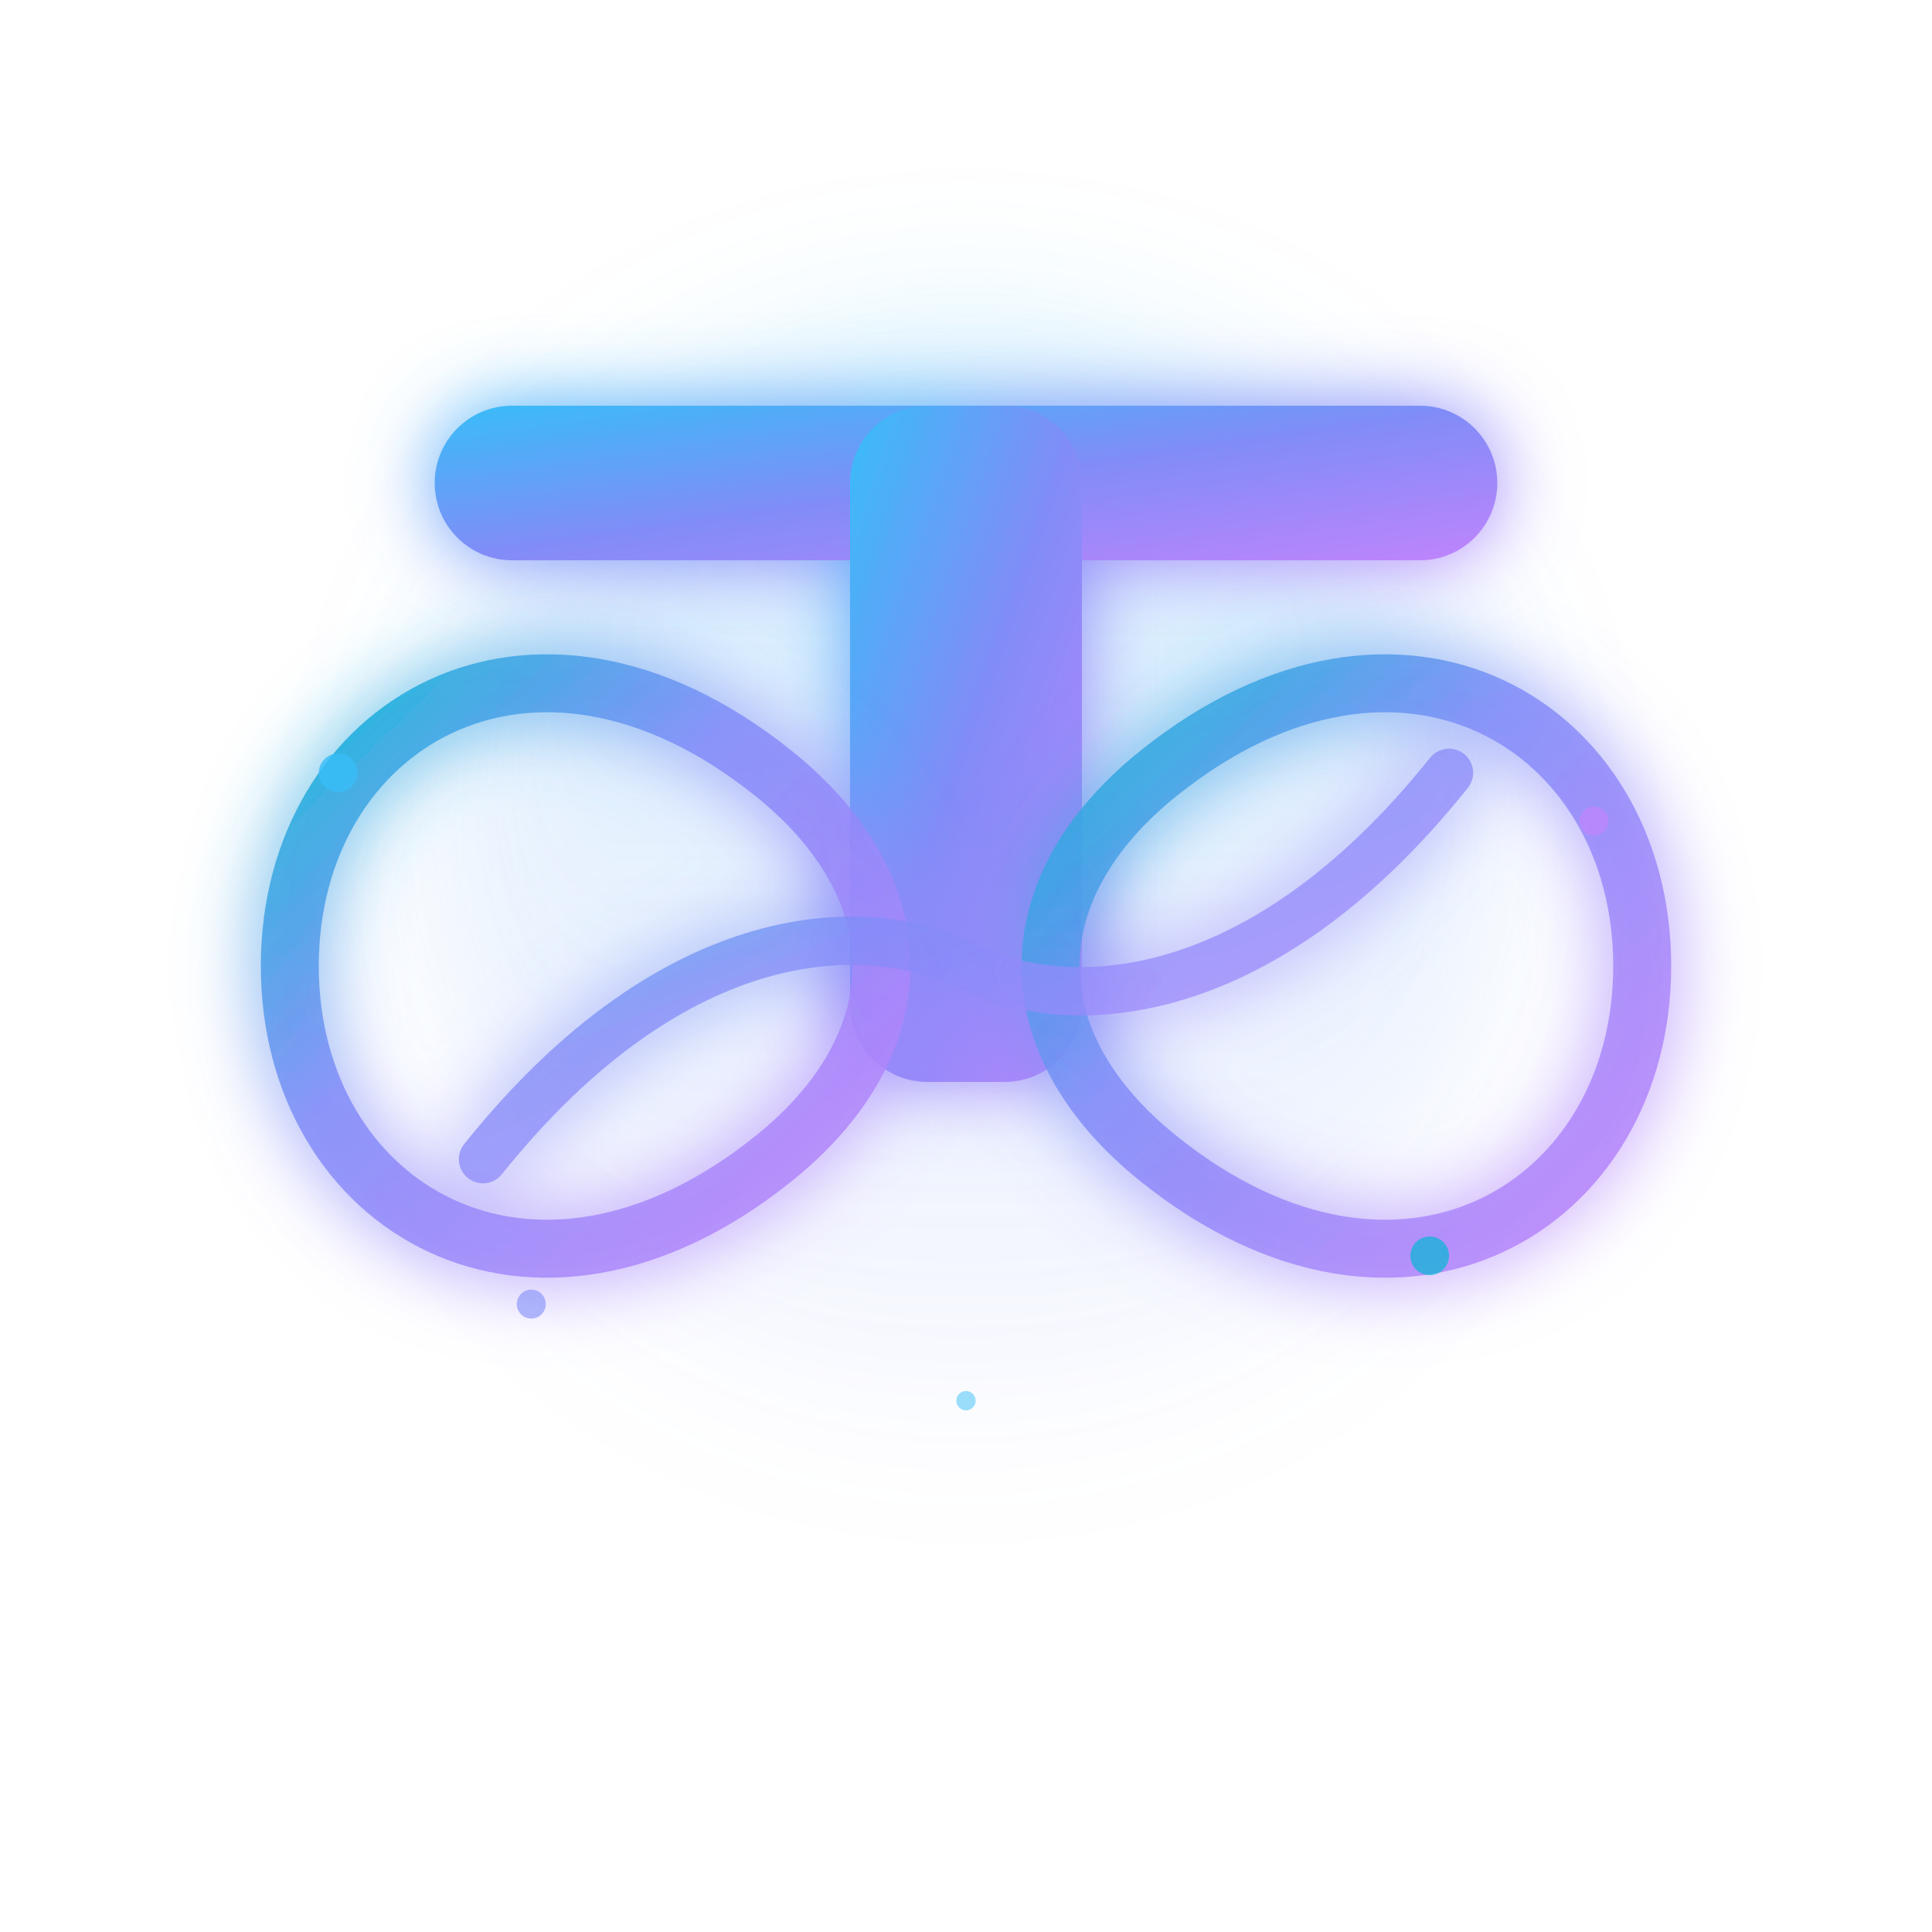
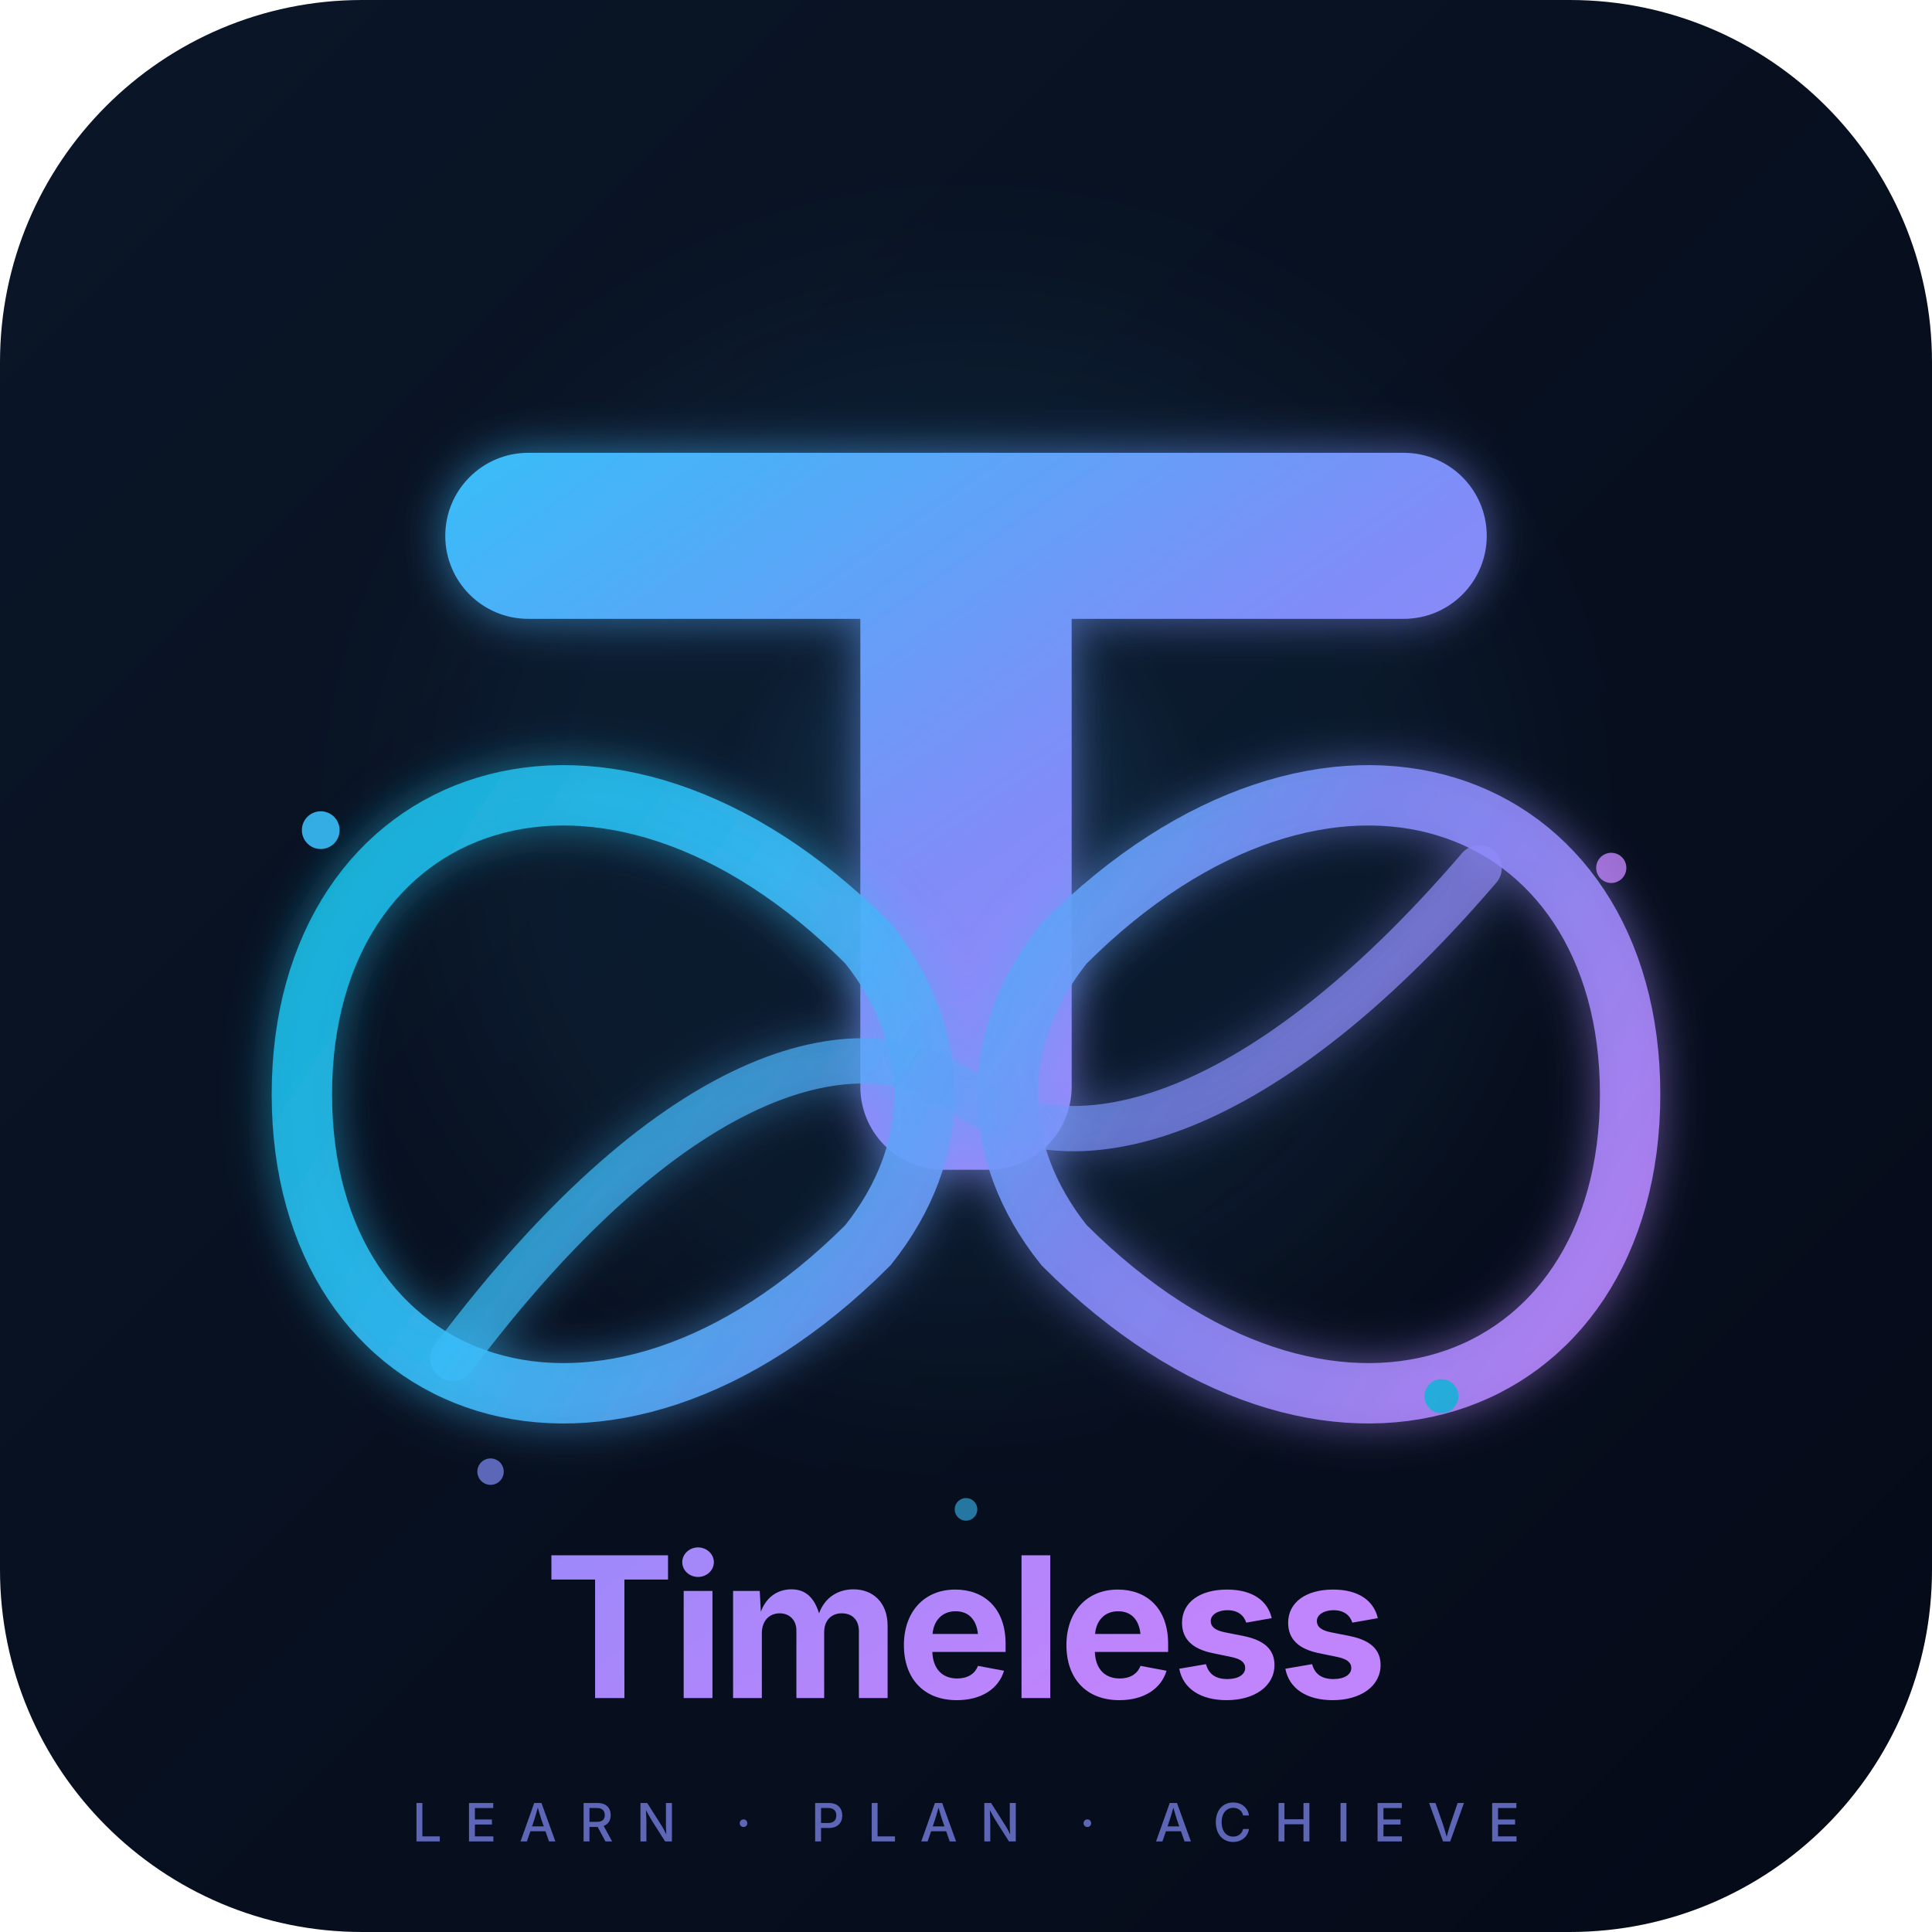
- <svg xmlns="http://www.w3.org/2000/svg" viewBox="0 0 200 200" width="200" height="200">
+ <svg xmlns="http://www.w3.org/2000/svg" viewBox="0 0 512 512" width="512" height="512">
  <defs>
-     <linearGradient id="tGrad" x1="0%" y1="0%" x2="100%" y2="100%">
+     <linearGradient id="bg" x1="0" y1="0" x2="512" y2="512" gradientUnits="userSpaceOnUse">
+       <stop offset="0%" stop-color="#0a1628" />
+       <stop offset="100%" stop-color="#050a18" />
+     </linearGradient>
+     <linearGradient id="tGrad" x1="150" y1="100" x2="360" y2="400" gradientUnits="userSpaceOnUse">
      <stop offset="0%" stop-color="#38bdf8" />
-       <stop offset="50%" stop-color="#818cf8" />
+       <stop offset="45%" stop-color="#818cf8" />
      <stop offset="100%" stop-color="#c084fc" />
    </linearGradient>
-     <linearGradient id="ribbonGrad" x1="0%" y1="0%" x2="100%" y2="100%">
+     <linearGradient id="ribbonGrad" x1="80" y1="150" x2="430" y2="380" gradientUnits="userSpaceOnUse">
      <stop offset="0%" stop-color="#06b6d4" />
-       <stop offset="40%" stop-color="#818cf8" />
+       <stop offset="35%" stop-color="#38bdf8" />
+       <stop offset="65%" stop-color="#818cf8" />
      <stop offset="100%" stop-color="#c084fc" />
    </linearGradient>
-     <linearGradient id="glowGrad" x1="50%" y1="0%" x2="50%" y2="100%">
-       <stop offset="0%" stop-color="#38bdf8" stop-opacity="0.4" />
-       <stop offset="100%" stop-color="#818cf8" stop-opacity="0.1" />
-     </linearGradient>
-     <filter id="glow" x="-30%" y="-30%" width="160%" height="160%">
-       <feGaussianBlur stdDeviation="4" result="blur" />
+     <radialGradient id="glowCenter" cx="50%" cy="45%" r="40%">
+       <stop offset="0%" stop-color="#38bdf8" stop-opacity="0.15" />
+       <stop offset="100%" stop-color="#38bdf8" stop-opacity="0" />
+     </radialGradient>
+     <filter id="neonGlow" x="-20%" y="-20%" width="140%" height="140%">
+       <feGaussianBlur in="SourceGraphic" stdDeviation="6" result="blur" />
+       <feColorMatrix in="blur" type="matrix" values="1 0 0 0 0  0 1 0 0 0  0 0 1 0 0  0 0 0 0.6 0" result="glow" />
      <feMerge>
-         <feMergeNode in="blur" />
+         <feMergeNode in="glow" />
        <feMergeNode in="SourceGraphic" />
      </feMerge>
    </filter>
-     <filter id="softGlow" x="-50%" y="-50%" width="200%" height="200%">
-       <feGaussianBlur stdDeviation="8" />
+     <filter id="bigGlow" x="-50%" y="-50%" width="200%" height="200%">
+       <feGaussianBlur stdDeviation="20" />
    </filter>
  </defs>
-   <circle cx="100" cy="90" r="55" fill="url(#glowGrad)" filter="url(#softGlow)" opacity="0.6" />
-   <g filter="url(#glow)">
-     <rect x="45" y="42" width="110" height="16" rx="8" fill="url(#tGrad)" />
-     <rect x="88" y="42" width="24" height="70" rx="8" fill="url(#tGrad)" />
+   <rect width="512" height="512" rx="96" fill="url(#bg)" />
+   <circle cx="256" cy="220" r="140" fill="#38bdf8" opacity="0.06" filter="url(#bigGlow)" />
+   <circle cx="256" cy="220" r="80" fill="url(#glowCenter)" />
+   <g filter="url(#neonGlow)">
+     <rect x="118" y="120" width="276" height="44" rx="22" fill="url(#tGrad)" />
+     <rect x="228" y="120" width="56" height="190" rx="22" fill="url(#tGrad)" />
  </g>
-   <g filter="url(#glow)">
-     <path d="M 30 100 C 30 75, 55 60, 80 80 C 95 92, 95 108, 80 120 C 55 140, 30 125, 30 100 Z" fill="none" stroke="url(#ribbonGrad)" stroke-width="6" stroke-linecap="round" opacity="0.85" />
-     <path d="M 170 100 C 170 75, 145 60, 120 80 C 105 92, 105 108, 120 120 C 145 140, 170 125, 170 100 Z" fill="none" stroke="url(#ribbonGrad)" stroke-width="6" stroke-linecap="round" opacity="0.85" />
-     <path d="M 50 120 C 70 95, 90 95, 100 100 C 110 105, 130 105, 150 80" fill="none" stroke="url(#ribbonGrad)" stroke-width="5" stroke-linecap="round" opacity="0.75" />
+   <g filter="url(#neonGlow)">
+     <path d="M 80 290 C 80 210, 160 180, 230 250 C 250 275, 250 305, 230 330 C 160 400, 80 370, 80 290 Z" fill="none" stroke="url(#ribbonGrad)" stroke-width="16" stroke-linecap="round" opacity="0.9" />
+     <path d="M 432 290 C 432 210, 352 180, 282 250 C 262 275, 262 305, 282 330 C 352 400, 432 370, 432 290 Z" fill="none" stroke="url(#ribbonGrad)" stroke-width="16" stroke-linecap="round" opacity="0.9" />
+     <path d="M 120 360 C 180 280, 230 270, 256 290 C 282 310, 332 300, 392 230" fill="none" stroke="url(#ribbonGrad)" stroke-width="12" stroke-linecap="round" opacity="0.7" />
  </g>
-   <circle cx="35" cy="80" r="2" fill="#38bdf8" opacity="0.8" />
-   <circle cx="165" cy="85" r="1.5" fill="#c084fc" opacity="0.7" />
-   <circle cx="55" cy="135" r="1.5" fill="#818cf8" opacity="0.6" />
-   <circle cx="148" cy="130" r="2" fill="#06b6d4" opacity="0.7" />
-   <circle cx="100" cy="145" r="1" fill="#38bdf8" opacity="0.5" />
+   <circle cx="85" cy="220" r="5" fill="#38bdf8" opacity="0.9" />
+   <circle cx="427" cy="230" r="4" fill="#c084fc" opacity="0.8" />
+   <circle cx="130" cy="390" r="3.5" fill="#818cf8" opacity="0.7" />
+   <circle cx="382" cy="370" r="4.5" fill="#06b6d4" opacity="0.8" />
+   <circle cx="256" cy="400" r="3" fill="#38bdf8" opacity="0.6" />
+   <text x="256" y="450" text-anchor="middle" font-family="system-ui, -apple-system, sans-serif" font-size="52" font-weight="700" letter-spacing="-1" fill="url(#tGrad)">Timeless</text>
+   <text x="256" y="488" text-anchor="middle" font-family="system-ui, -apple-system, sans-serif" font-size="14" font-weight="500" letter-spacing="6" fill="#818cf8" opacity="0.7">LEARN  ·  PLAN  ·  ACHIEVE</text>
</svg>
